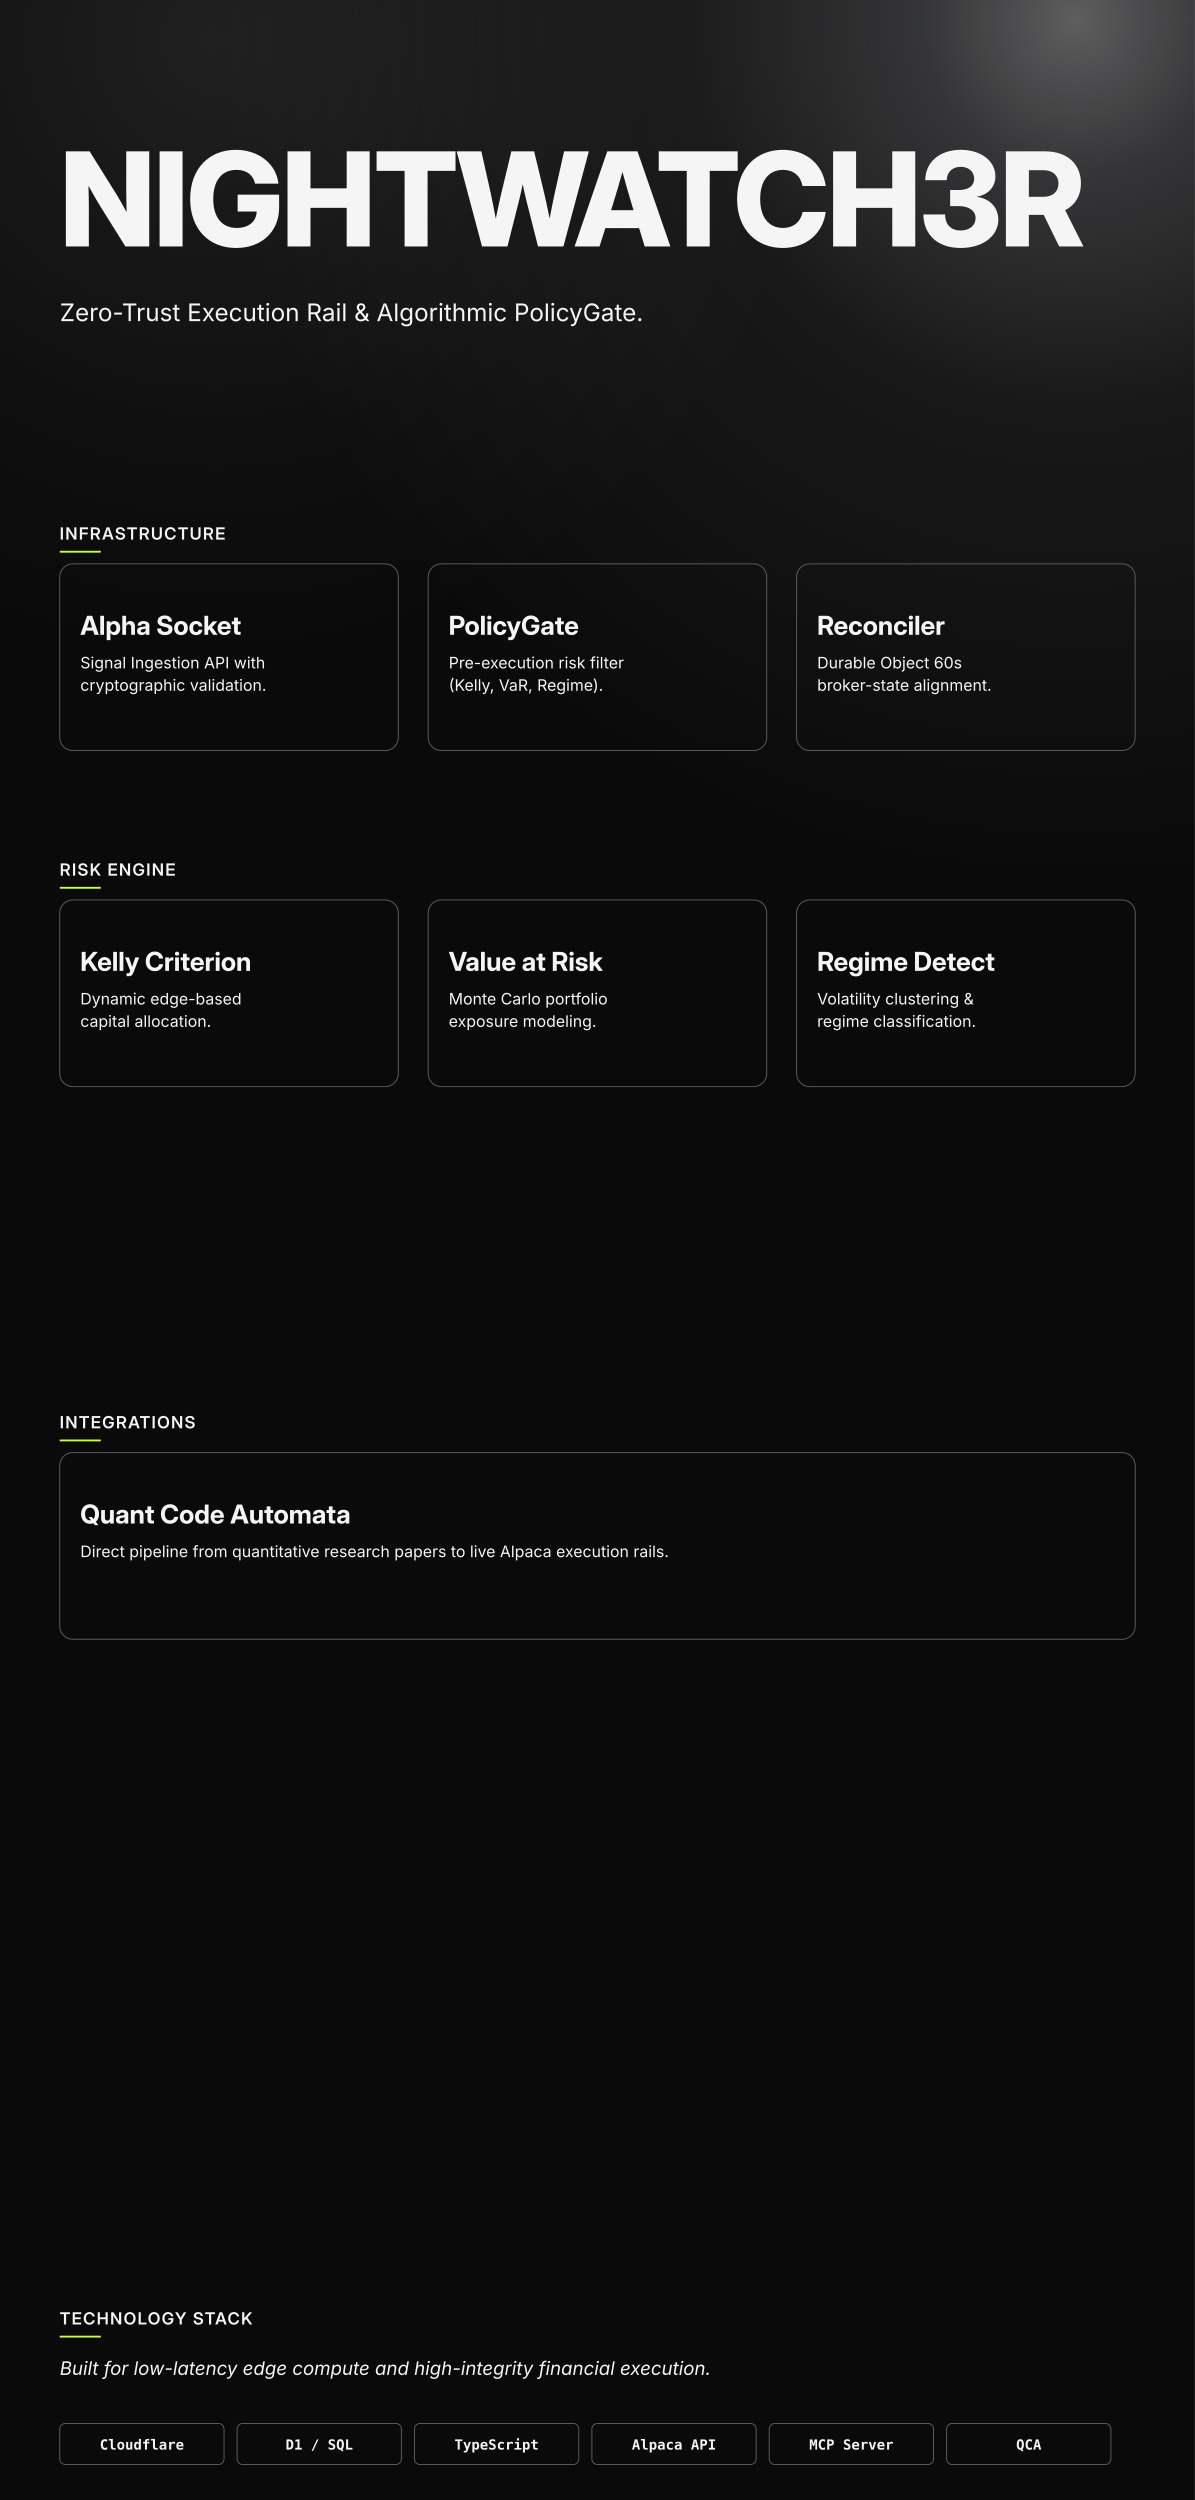
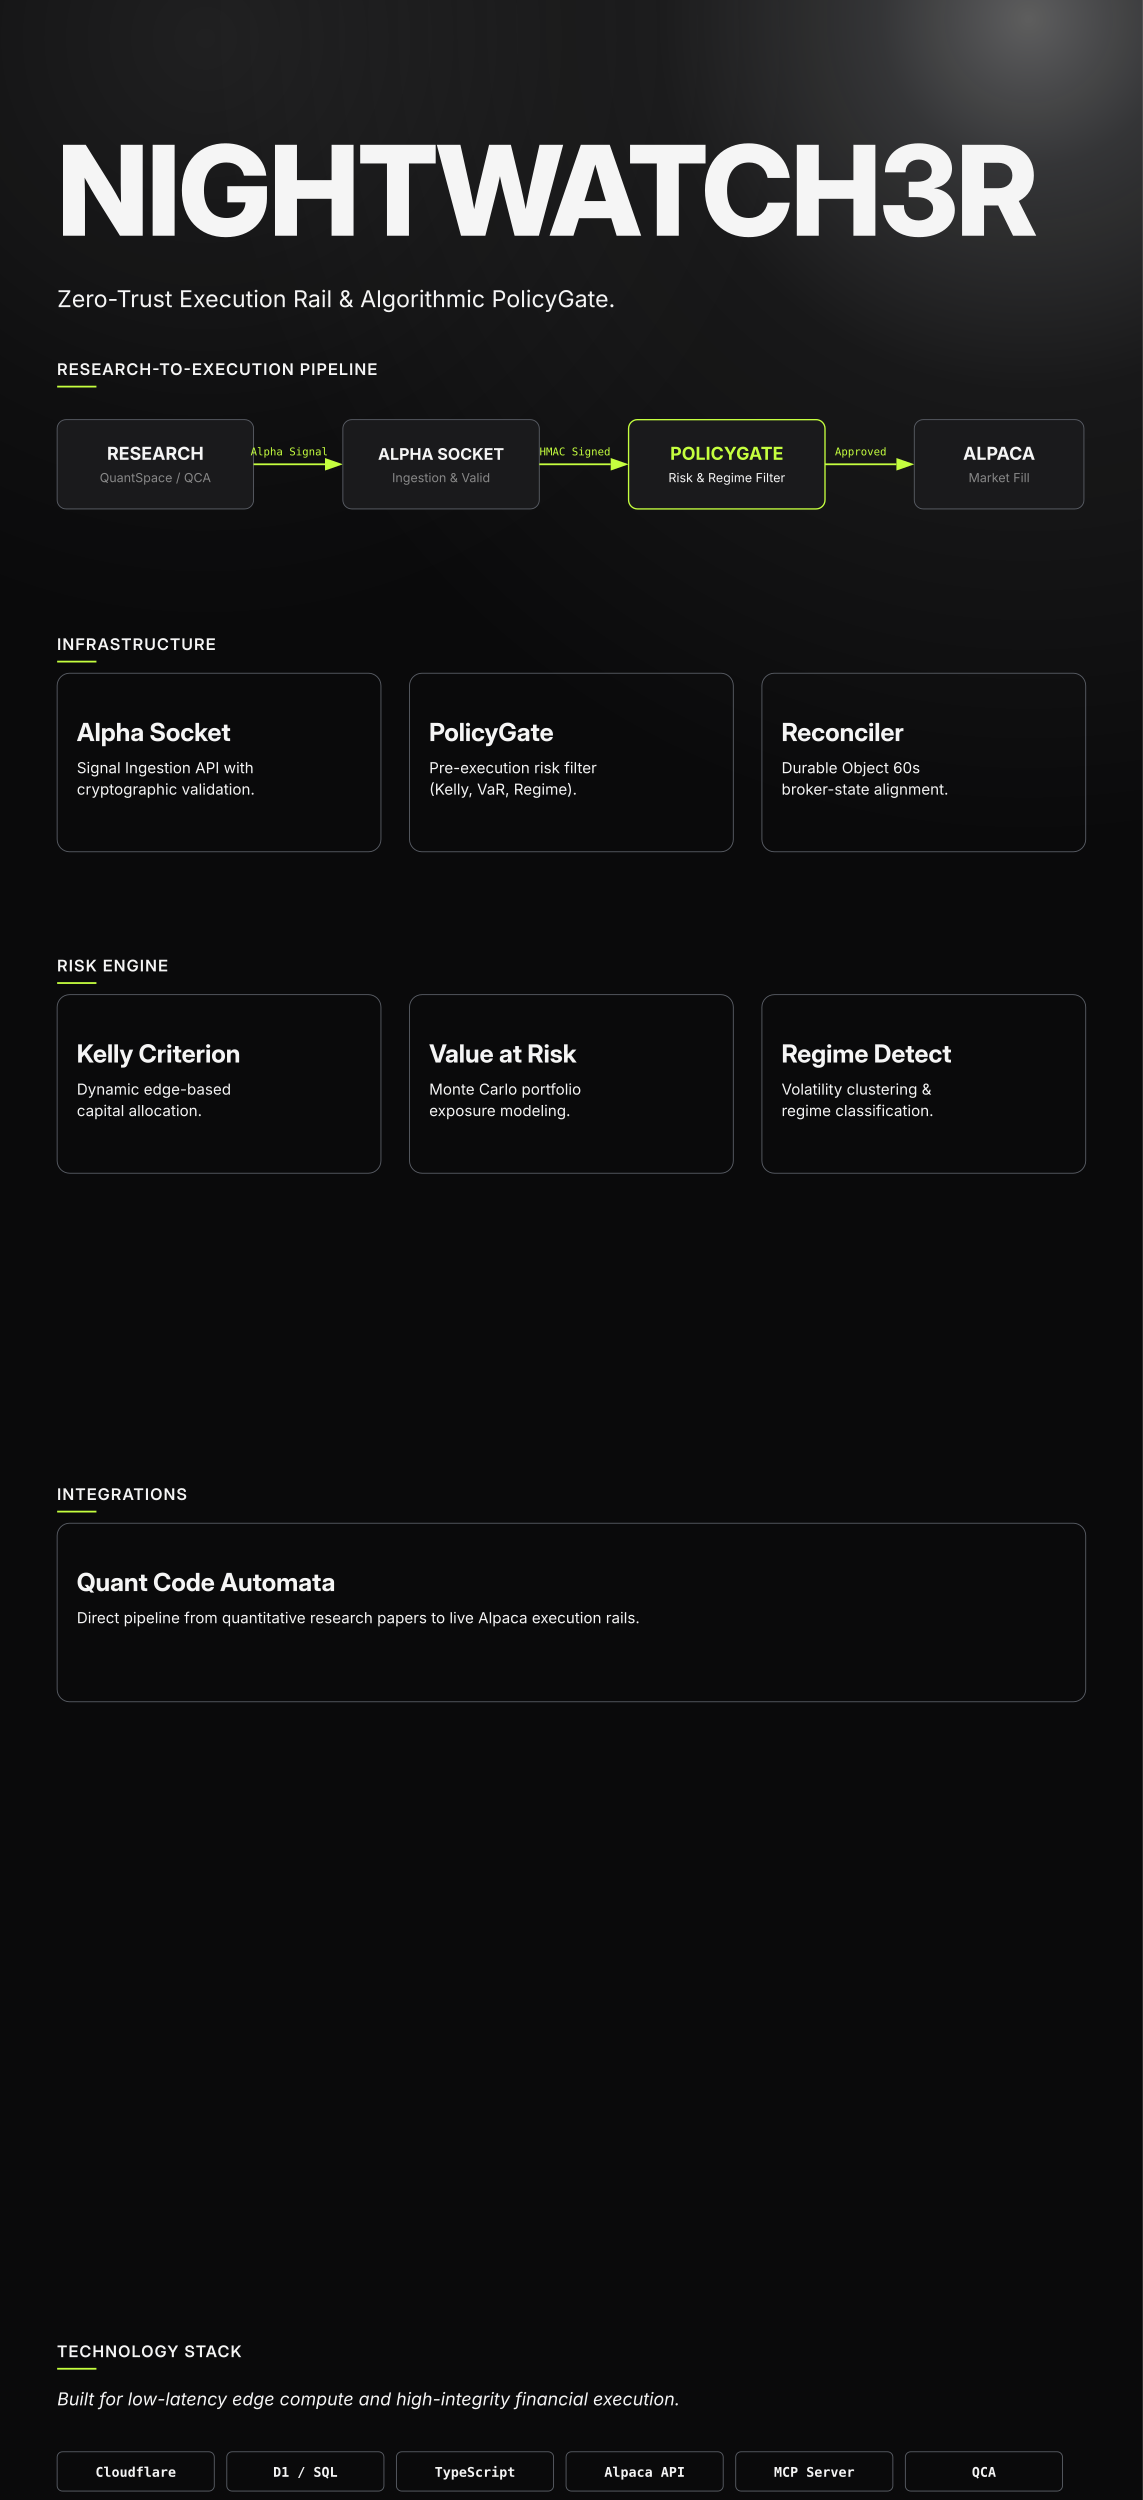
- <svg xmlns="http://www.w3.org/2000/svg" width="1280" height="2678" viewBox="0 0 1280 2678" role="img" aria-label="NIGHTWATCH3R portfolio">
-   <rect x="0" y="0" width="1280" height="2678" fill="#0A0A0B" />
+ <svg xmlns="http://www.w3.org/2000/svg" width="1280" height="2800" viewBox="0 0 1280 2800" role="img" aria-label="NIGHTWATCH3R portfolio">
+   <rect x="0" y="0" width="1280" height="2800" fill="#0A0A0B" />
  <g>
    <defs>
      <radialGradient id="lr-primary" cx="1152" cy="21.424" r="921.6" fx="1152" fy="21.424" gradientUnits="userSpaceOnUse">
        <stop offset="0%" stop-color="#FFFFFF" stop-opacity="0.34" />
        <stop offset="18%" stop-color="#F7FAFF" stop-opacity="0.18" />
        <stop offset="45%" stop-color="#FFFFFF" stop-opacity="0.06" />
        <stop offset="100%" stop-color="#FFFFFF" stop-opacity="0" />
      </radialGradient>
      <radialGradient id="lr-secondary" cx="230.4" cy="42.848" r="665.6" fx="230.4" fy="42.848" gradientUnits="userSpaceOnUse">
        <stop offset="0%" stop-color="#FFFFFF" stop-opacity="0.09" />
        <stop offset="65%" stop-color="#FFFFFF" stop-opacity="0.02" />
        <stop offset="100%" stop-color="#FFFFFF" stop-opacity="0" />
      </radialGradient>
    </defs>
    <rect x="0" y="0" width="1280" height="1071.2" fill="url(#lr-primary)" />
    <rect x="0" y="0" width="1280" height="1071.2" fill="url(#lr-secondary)" />
  </g>
  <g>
    <g>
      <defs>
        <linearGradient id="shiny-hero" x1="-40%" y1="0" x2="0%" y2="0" gradientUnits="userSpaceOnUse">
          <stop offset="0%" stop-color="#F5F5F5" stop-opacity="1" />
          <stop offset="50%" stop-color="#FFFFFF" stop-opacity="1" />
          <stop offset="100%" stop-color="#F5F5F5" stop-opacity="1" />
          <animate attributeName="x1" from="-40%" to="140%" dur="3s" repeatCount="indefinite" />
          <animate attributeName="x2" from="0%" to="180%" dur="3s" repeatCount="indefinite" />
        </linearGradient>
      </defs>
      <text x="64" y="264" fill="url(#shiny-hero)" font-family="'Inter Display', 'Inter', system-ui, -apple-system, 'Segoe UI', sans-serif" font-size="140" font-weight="800" letter-spacing="-2">NIGHTWATCH3R</text>
    </g>
    <text x="64" y="344" fill="#F5F5F5" font-family="'Inter', system-ui, -apple-system, 'Segoe UI', sans-serif" font-size="26">Zero-Trust Execution Rail &amp; Algorithmic PolicyGate.</text>
  </g>
-   <g>
+   <g transform="translate(64 450)">
+     <text x="0" y="-30" fill="#F5F5F5" font-family="'Inter Display', 'Inter', sans-serif" font-size="18" font-weight="600" letter-spacing="1.5" text-transform="uppercase">RESEARCH-TO-EXECUTION PIPELINE</text>
+     <rect x="0" y="-18" width="44" height="2" fill="#C5FF3F" />
+     <g transform="translate(0 20)">
+       <rect x="0" y="0" width="220" height="100" rx="10" fill="#1A1A1C" stroke="#5A5E66" stroke-width="1" />
+       <text x="110" y="45" fill="#F5F5F5" font-family="'Inter', sans-serif" font-size="20" font-weight="700" text-anchor="middle">RESEARCH</text>
+       <text x="110" y="70" fill="#888" font-family="'Inter', sans-serif" font-size="14" text-anchor="middle">QuantSpace / QCA</text>
+     </g>
+     <path d="M 220 70 L 300 70" stroke="#C5FF3F" stroke-width="2" fill="none" marker-end="url(#arrowhead)" />
+     <text x="260" y="60" fill="#C5FF3F" font-family="'JetBrains Mono', monospace" font-size="12" text-anchor="middle">Alpha Signal</text>
+     <g transform="translate(320 20)">
+       <rect x="0" y="0" width="220" height="100" rx="10" fill="#1A1A1C" stroke="#5A5E66" stroke-width="1" />
+       <text x="110" y="45" fill="#F5F5F5" font-family="'Inter', sans-serif" font-size="18" font-weight="700" text-anchor="middle">ALPHA SOCKET</text>
+       <text x="110" y="70" fill="#888" font-family="'Inter', sans-serif" font-size="14" text-anchor="middle">Ingestion &amp; Valid</text>
+     </g>
+     <path d="M 540 70 L 620 70" stroke="#C5FF3F" stroke-width="2" fill="none" marker-end="url(#arrowhead)" />
+     <text x="580" y="60" fill="#C5FF3F" font-family="'JetBrains Mono', monospace" font-size="12" text-anchor="middle">HMAC Signed</text>
+     <g transform="translate(640 20)">
+       <rect x="0" y="0" width="220" height="100" rx="10" fill="#1A1A1C" stroke="#C5FF3F" stroke-width="1.5" />
+       <text x="110" y="45" fill="#C5FF3F" font-family="'Inter', sans-serif" font-size="20" font-weight="700" text-anchor="middle">POLICYGATE</text>
+       <text x="110" y="70" fill="#F5F5F5" font-family="'Inter', sans-serif" font-size="14" text-anchor="middle">Risk &amp; Regime Filter</text>
+     </g>
+     <path d="M 860 70 L 940 70" stroke="#C5FF3F" stroke-width="2" fill="none" marker-end="url(#arrowhead)" />
+     <text x="900" y="60" fill="#C5FF3F" font-family="'JetBrains Mono', monospace" font-size="12" text-anchor="middle">Approved</text>
+     <g transform="translate(960 20)">
+       <rect x="0" y="0" width="190" height="100" rx="10" fill="#1A1A1C" stroke="#5A5E66" stroke-width="1" />
+       <text x="95" y="45" fill="#F5F5F5" font-family="'Inter', sans-serif" font-size="20" font-weight="700" text-anchor="middle">ALPACA</text>
+       <text x="95" y="70" fill="#888" font-family="'Inter', sans-serif" font-size="14" text-anchor="middle">Market Fill</text>
+     </g>
+     <defs>
+       <marker id="arrowhead" markerWidth="10" markerHeight="7" refX="0" refY="3.5" orient="auto">
+         <polygon points="0 0, 10 3.5, 0 7" fill="#C5FF3F" />
+       </marker>
+     </defs>
+   </g>
+   <g transform="translate(0 150)">
    <g>
      <text x="64" y="578" fill="#F5F5F5" font-family="'Inter Display', 'Inter', system-ui, -apple-system, 'Segoe UI', sans-serif" font-size="18" font-weight="600" letter-spacing="1.5" text-transform="uppercase">INFRASTRUCTURE</text>
      <rect x="64" y="590" width="44" height="2" fill="#C5FF3F" />
    </g>
    <g>
      <rect x="64" y="604" width="362.66" height="200" rx="14" fill="none" stroke="#5A5E66" stroke-width="1" />
      <text x="86" y="680" fill="#F5F5F5" font-family="'Inter Display', 'Inter', sans-serif" font-size="28" font-weight="700">Alpha Socket</text>
      <text x="86" y="716" fill="#F5F5F5" font-family="'Inter', sans-serif" font-size="17" font-weight="400">
        <tspan x="86" dy="0">Signal Ingestion API with</tspan>
        <tspan x="86" dy="24">cryptographic validation.</tspan>
      </text>
    </g>
    <g>
      <rect x="458.66" y="604" width="362.66" height="200" rx="14" fill="none" stroke="#5A5E66" stroke-width="1" />
      <text x="480.66" y="680" fill="#F5F5F5" font-family="'Inter Display', 'Inter', sans-serif" font-size="28" font-weight="700">PolicyGate</text>
      <text x="480.66" y="716" fill="#F5F5F5" font-family="'Inter', sans-serif" font-size="17" font-weight="400">
        <tspan x="480.66" dy="0">Pre-execution risk filter</tspan>
        <tspan x="480.66" dy="24">(Kelly, VaR, Regime).</tspan>
      </text>
    </g>
    <g>
      <rect x="853.33" y="604" width="362.66" height="200" rx="14" fill="none" stroke="#5A5E66" stroke-width="1" />
      <text x="875.33" y="680" fill="#F5F5F5" font-family="'Inter Display', 'Inter', sans-serif" font-size="28" font-weight="700">Reconciler</text>
      <text x="875.33" y="716" fill="#F5F5F5" font-family="'Inter', sans-serif" font-size="17" font-weight="400">
        <tspan x="875.33" dy="0">Durable Object 60s</tspan>
        <tspan x="875.33" dy="24">broker-state alignment.</tspan>
      </text>
    </g>
  </g>
-   <g>
+   <g transform="translate(0 150)">
    <g>
      <text x="64" y="938" fill="#F5F5F5" font-family="'Inter Display', 'Inter', sans-serif" font-size="18" font-weight="600" letter-spacing="1.5" text-transform="uppercase">RISK ENGINE</text>
      <rect x="64" y="950" width="44" height="2" fill="#C5FF3F" />
    </g>
    <g>
      <rect x="64" y="964" width="362.66" height="200" rx="14" fill="none" stroke="#5A5E66" stroke-width="1" />
      <text x="86" y="1040" fill="#F5F5F5" font-family="'Inter Display', 'Inter', sans-serif" font-size="28" font-weight="700">Kelly Criterion</text>
      <text x="86" y="1076" fill="#F5F5F5" font-family="'Inter', sans-serif" font-size="17" font-weight="400">
        <tspan x="86" dy="0">Dynamic edge-based</tspan>
        <tspan x="86" dy="24">capital allocation.</tspan>
      </text>
    </g>
    <g>
      <rect x="458.66" y="964" width="362.66" height="200" rx="14" fill="none" stroke="#5A5E66" stroke-width="1" />
      <text x="480.66" y="1040" fill="#F5F5F5" font-family="'Inter Display', 'Inter', sans-serif" font-size="28" font-weight="700">Value at Risk</text>
      <text x="480.66" y="1076" fill="#F5F5F5" font-family="'Inter', sans-serif" font-size="17" font-weight="400">
        <tspan x="480.66" dy="0">Monte Carlo portfolio</tspan>
        <tspan x="480.66" dy="24">exposure modeling.</tspan>
      </text>
    </g>
    <g>
      <rect x="853.33" y="964" width="362.66" height="200" rx="14" fill="none" stroke="#5A5E66" stroke-width="1" />
      <text x="875.33" y="1040" fill="#F5F5F5" font-family="'Inter Display', 'Inter', sans-serif" font-size="28" font-weight="700">Regime Detect</text>
      <text x="875.33" y="1076" fill="#F5F5F5" font-family="'Inter', sans-serif" font-size="17" font-weight="400">
        <tspan x="875.33" dy="0">Volatility clustering &amp;</tspan>
        <tspan x="875.33" dy="24">regime classification.</tspan>
      </text>
    </g>
  </g>
-   <g>
+   <g transform="translate(0 150)">
    <g>
      <text x="64" y="1530" fill="#F5F5F5" font-family="'Inter Display', 'Inter', sans-serif" font-size="18" font-weight="600" letter-spacing="1.5" text-transform="uppercase">INTEGRATIONS</text>
      <rect x="64" y="1542" width="44" height="2" fill="#C5FF3F" />
    </g>
    <g>
      <rect x="64" y="1556" width="1152" height="200" rx="14" fill="none" stroke="#5A5E66" stroke-width="1" />
      <text x="86" y="1632" fill="#F5F5F5" font-family="'Inter Display', 'Inter', sans-serif" font-size="28" font-weight="700">Quant Code Automata</text>
      <text x="86" y="1668" fill="#F5F5F5" font-family="'Inter', sans-serif" font-size="17" font-weight="400">
        <tspan x="86" dy="0">Direct pipeline from quantitative research papers to live Alpaca execution rails.</tspan>
      </text>
    </g>
  </g>
-   <g>
+   <g transform="translate(0 150)">
    <g>
      <text x="64" y="2490" fill="#F5F5F5" font-family="'Inter Display', 'Inter', sans-serif" font-size="18" font-weight="600" letter-spacing="1.5" text-transform="uppercase">TECHNOLOGY STACK</text>
      <rect x="64" y="2502" width="44" height="2" fill="#C5FF3F" />
    </g>
    <g>
      <text x="64" y="2544" fill="#F5F5F5" font-family="'Inter', sans-serif" font-size="20" font-style="italic">Built for low-latency edge compute and high-integrity financial execution.</text>
      <g transform="translate(64 2596)">
        <rect x="0" y="0" width="176" height="44" rx="6" fill="none" stroke="#5A5E66" stroke-width="1" />
        <text x="88" y="28" fill="#F5F5F5" font-family="'JetBrains Mono', monospace" font-size="15" font-weight="600" text-anchor="middle">Cloudflare</text>
        <rect x="190" y="0" width="176" height="44" rx="6" fill="none" stroke="#5A5E66" stroke-width="1" />
        <text x="278" y="28" fill="#F5F5F5" font-family="'JetBrains Mono', monospace" font-size="15" font-weight="600" text-anchor="middle">D1 / SQL</text>
        <rect x="380" y="0" width="176" height="44" rx="6" fill="none" stroke="#5A5E66" stroke-width="1" />
        <text x="468" y="28" fill="#F5F5F5" font-family="'JetBrains Mono', monospace" font-size="15" font-weight="600" text-anchor="middle">TypeScript</text>
        <rect x="570" y="0" width="176" height="44" rx="6" fill="none" stroke="#5A5E66" stroke-width="1" />
        <text x="658" y="28" fill="#F5F5F5" font-family="'JetBrains Mono', monospace" font-size="15" font-weight="600" text-anchor="middle">Alpaca API</text>
        <rect x="760" y="0" width="176" height="44" rx="6" fill="none" stroke="#5A5E66" stroke-width="1" />
        <text x="848" y="28" fill="#F5F5F5" font-family="'JetBrains Mono', monospace" font-size="15" font-weight="600" text-anchor="middle">MCP Server</text>
        <rect x="950" y="0" width="176" height="44" rx="6" fill="none" stroke="#5A5E66" stroke-width="1" />
        <text x="1038" y="28" fill="#F5F5F5" font-family="'JetBrains Mono', monospace" font-size="15" font-weight="600" text-anchor="middle">QCA</text>
      </g>
    </g>
  </g>
</svg>
